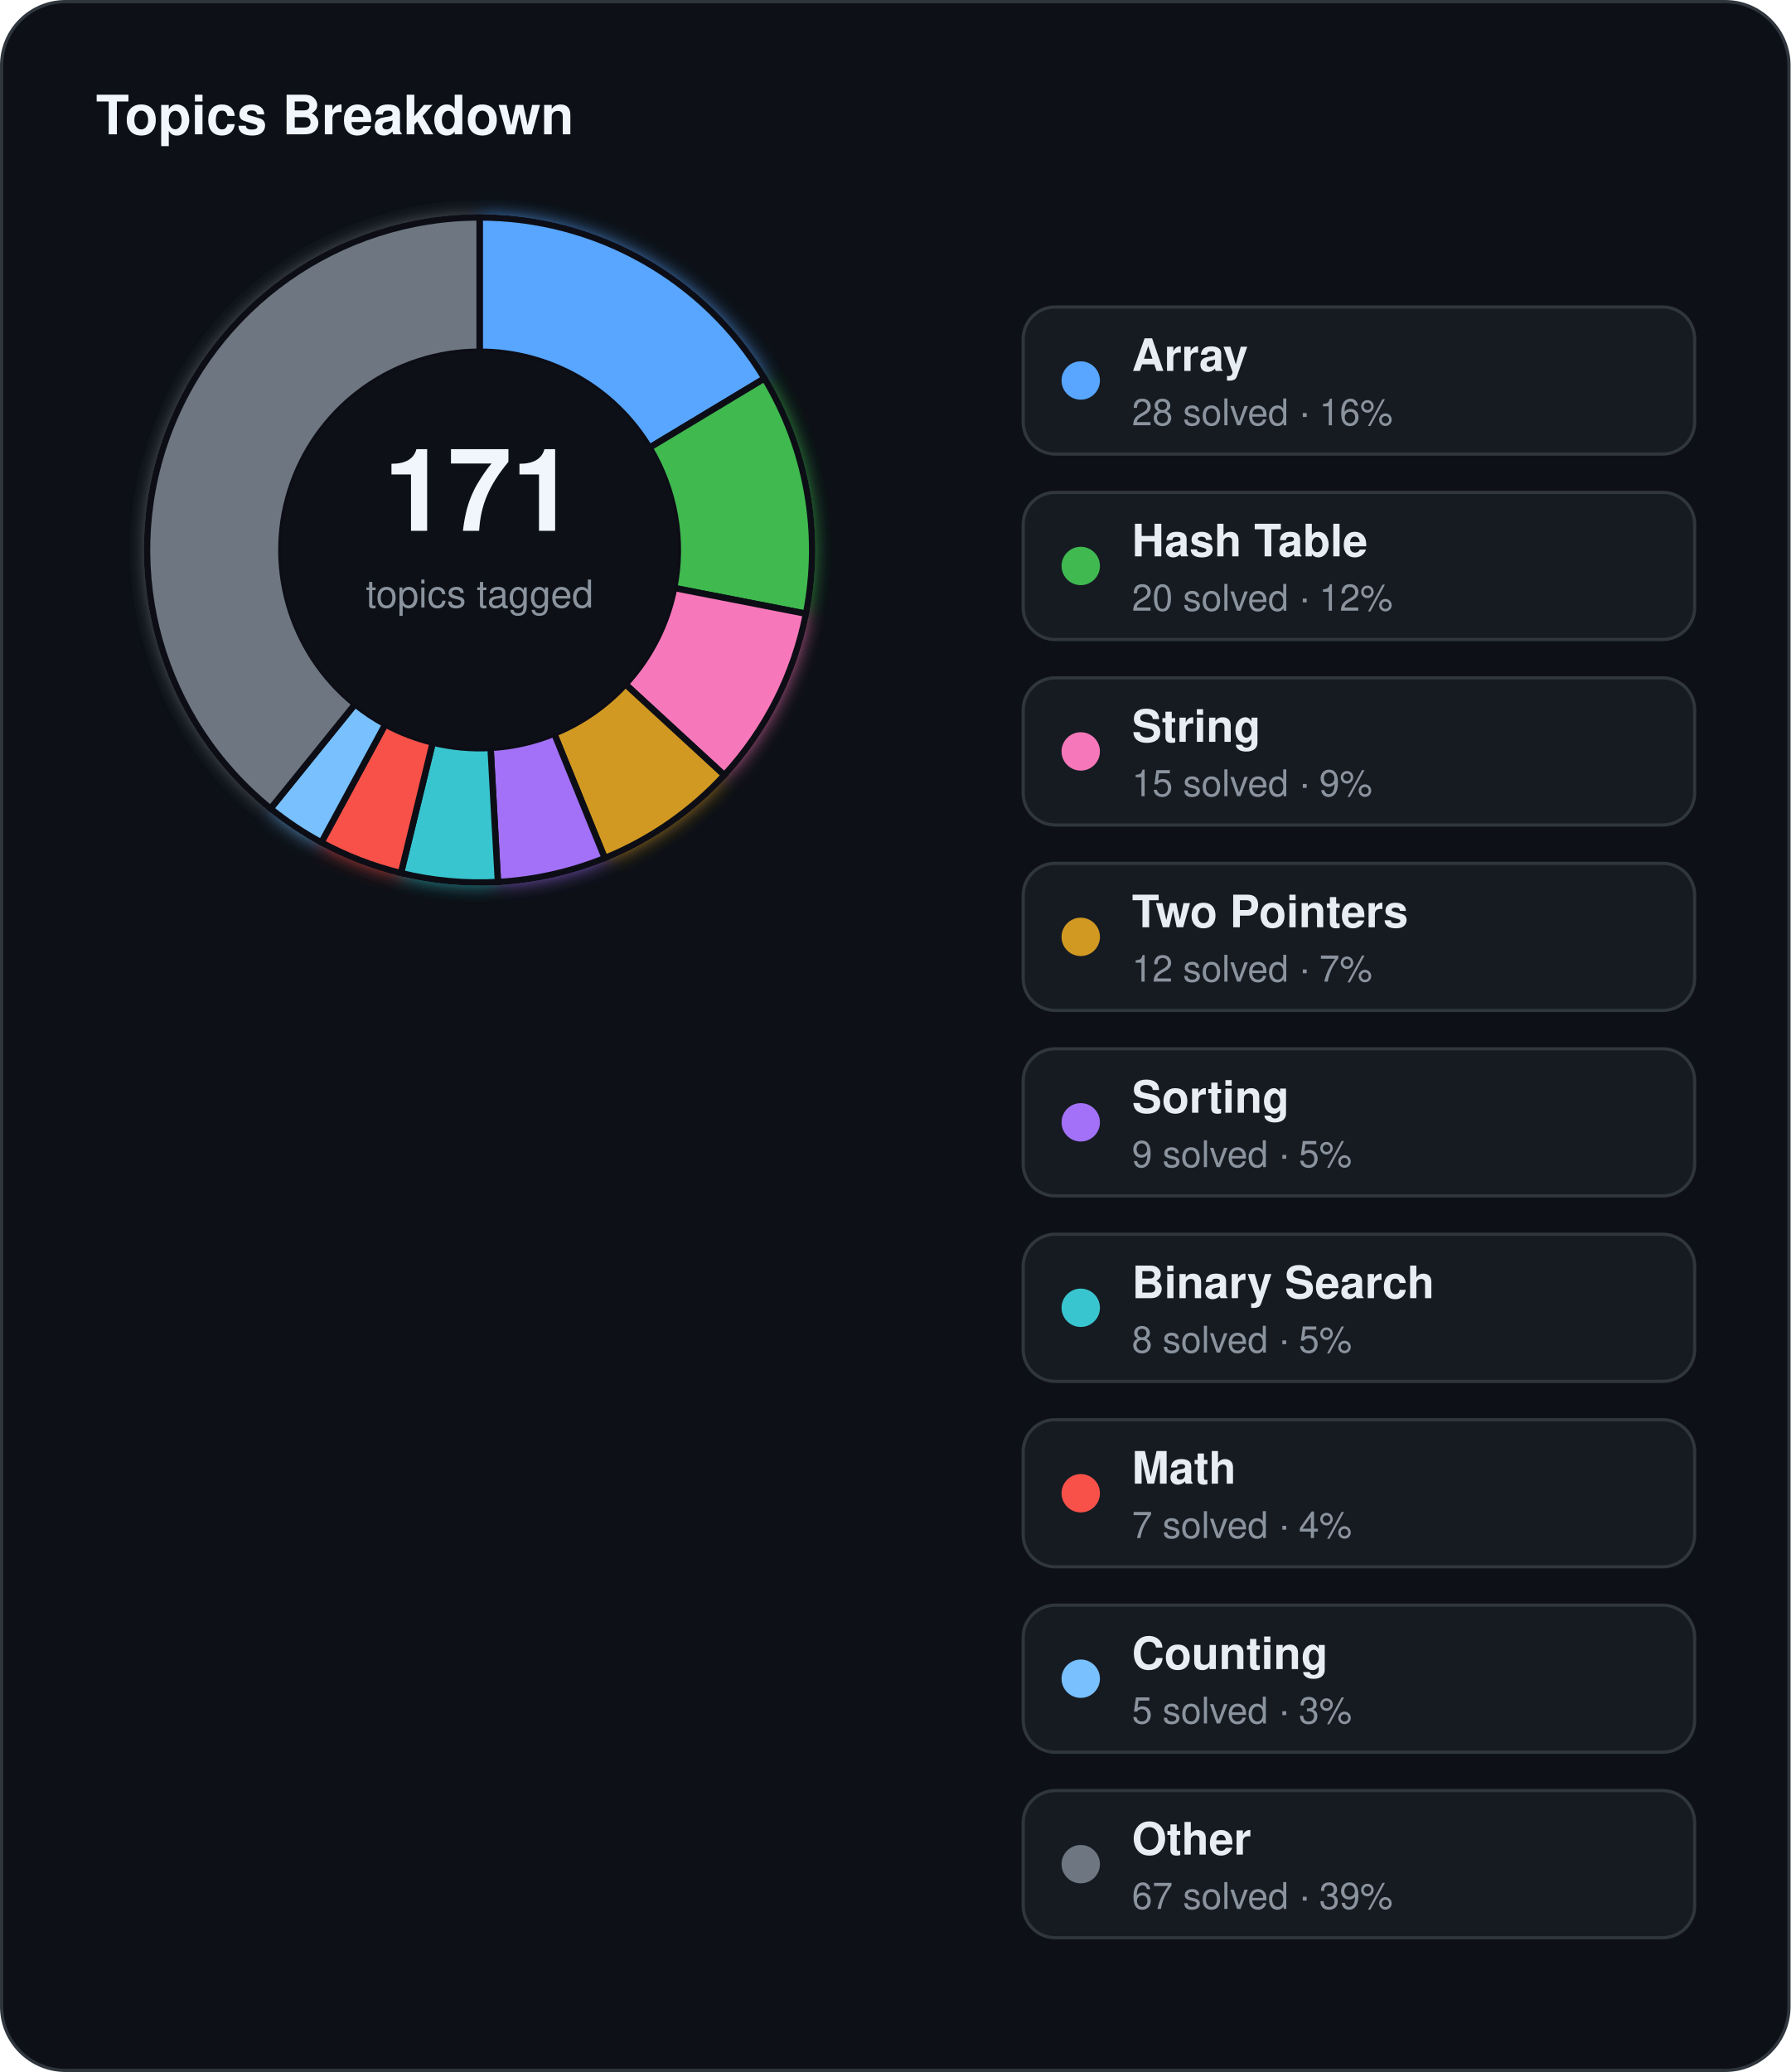
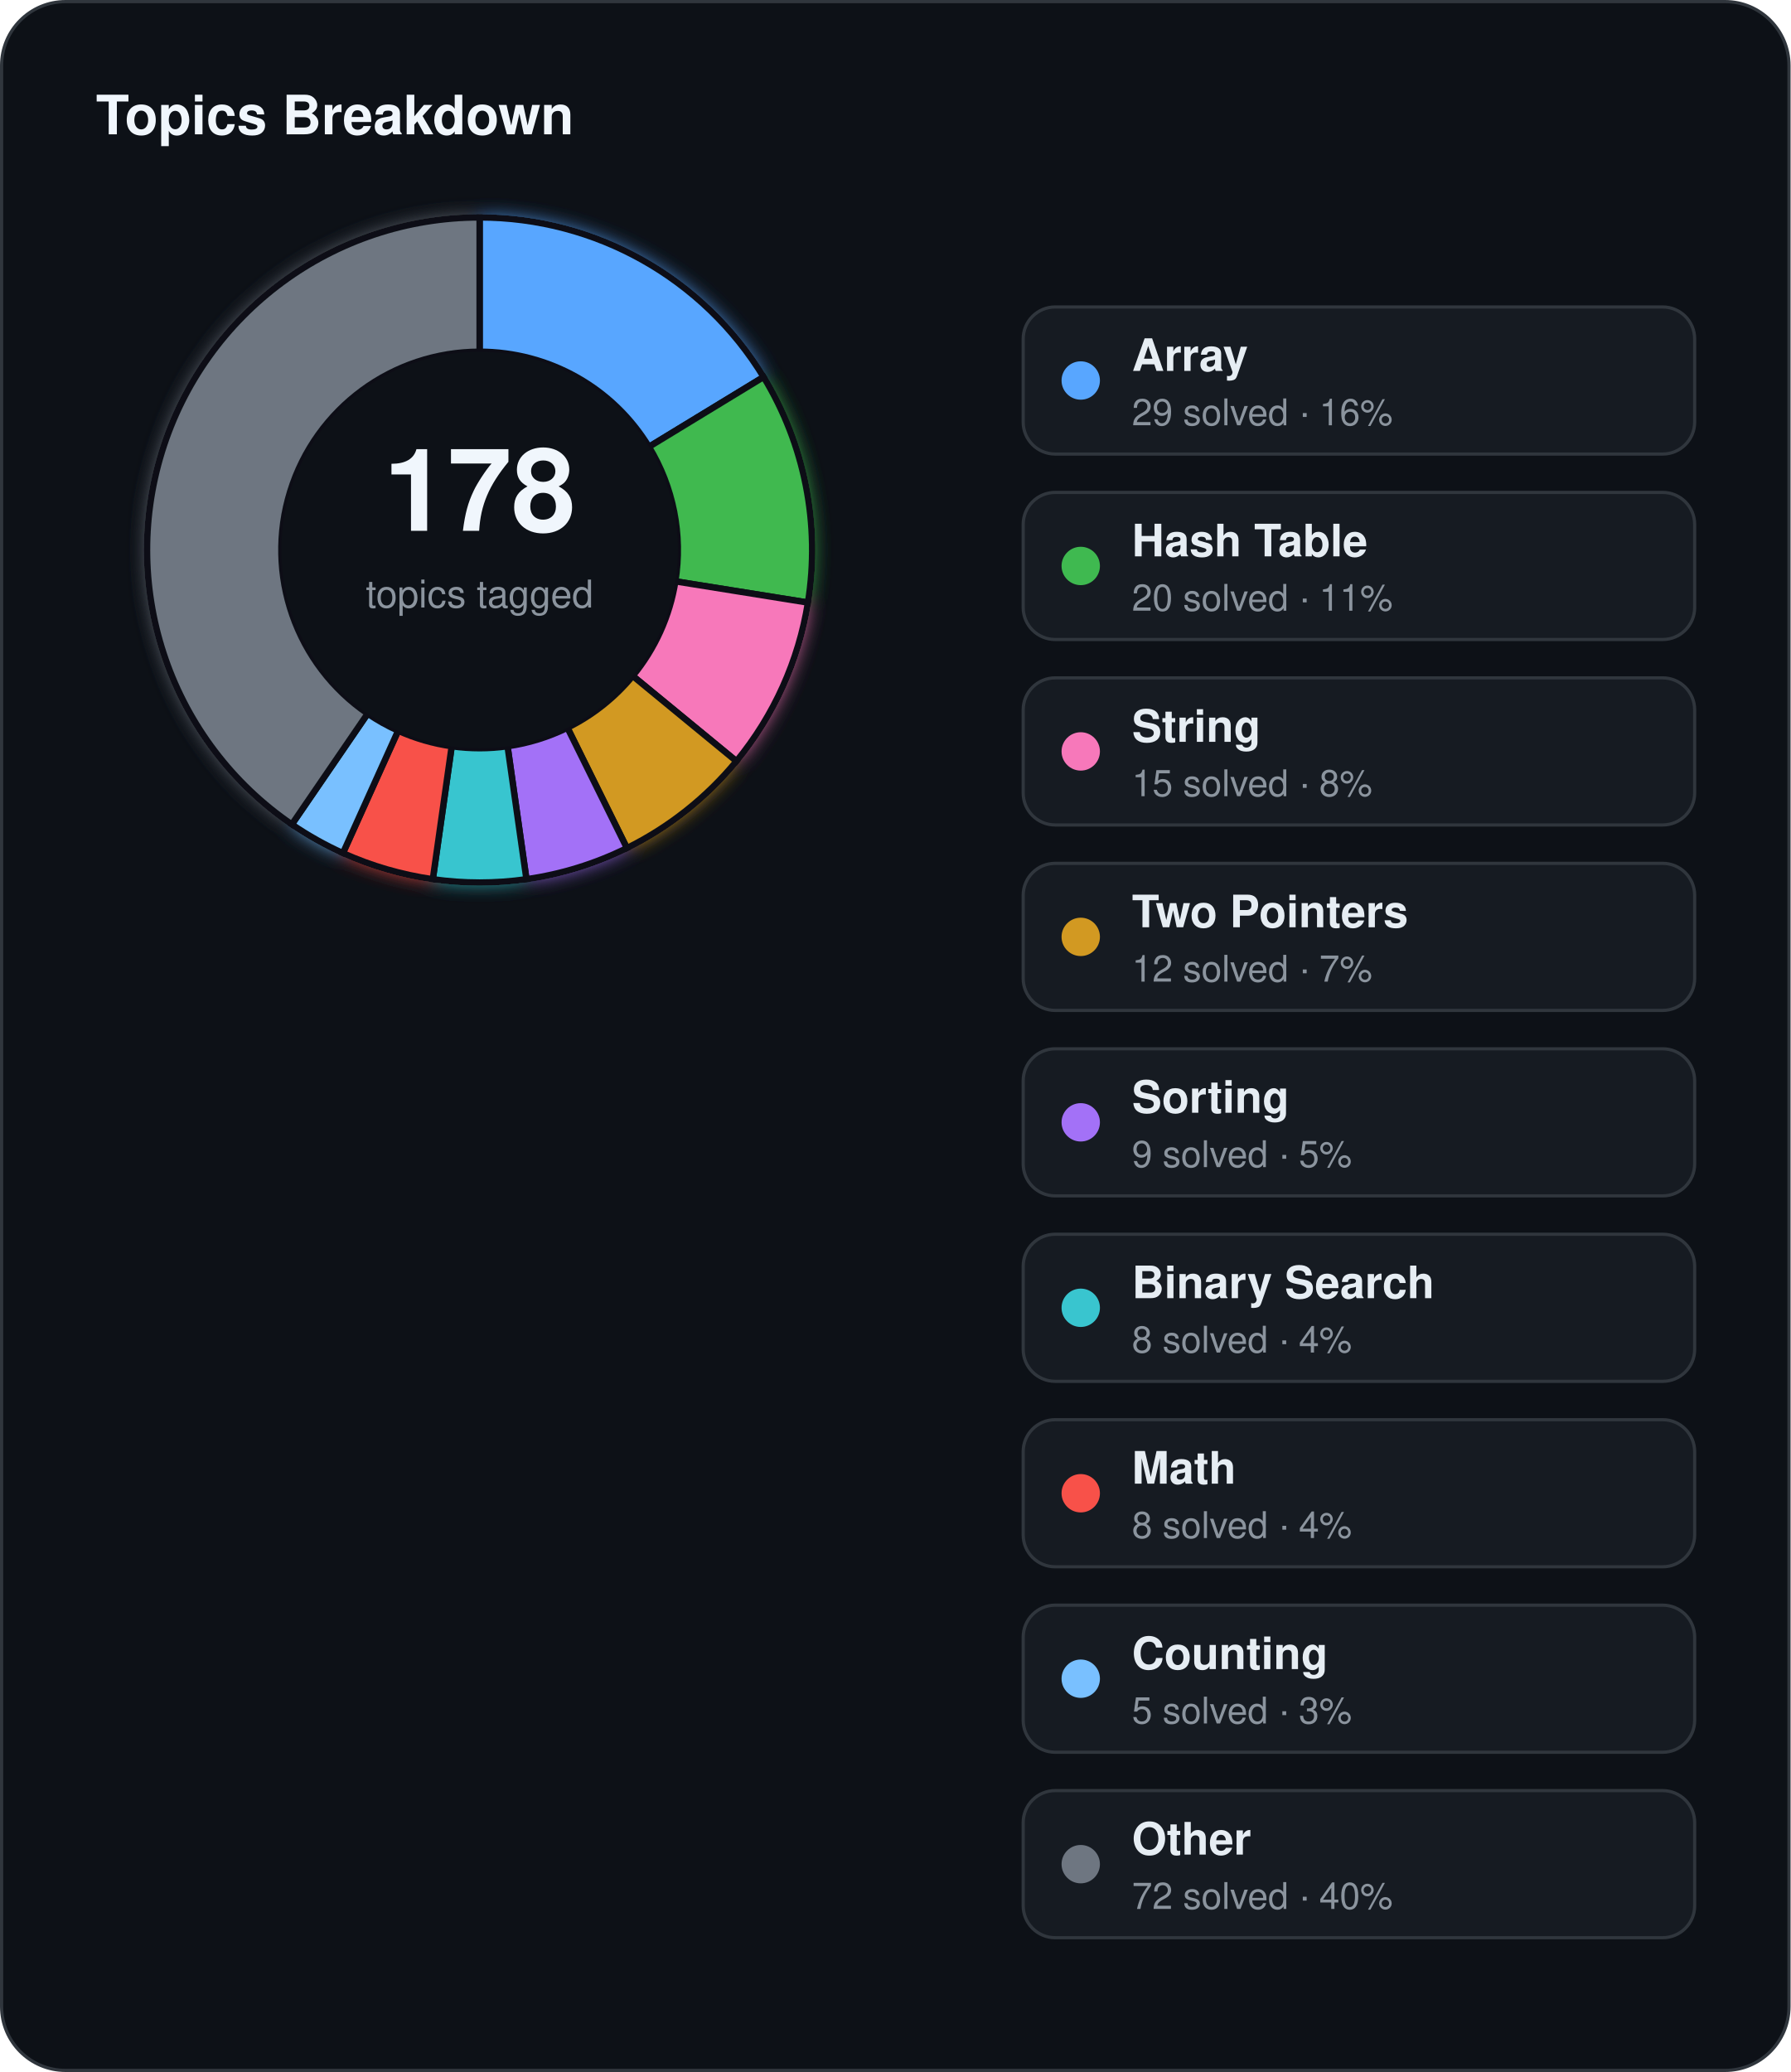
<svg xmlns="http://www.w3.org/2000/svg" width="560" height="648" viewBox="0 0 560 648">
  <defs>
    <filter id="topics-glow" x="-60%" y="-60%" width="220%" height="220%">
      <feGaussianBlur stdDeviation="3" result="blur" />
      <feMerge>
        <feMergeNode in="blur" />
        <feMergeNode in="SourceGraphic" />
      </feMerge>
    </filter>
  </defs>
  <rect x="0.5" y="0.5" width="559" height="647" rx="20" fill="#0d1117" stroke="#30363d" stroke-width="1" />
  <text x="30" y="42" fill="#f0f6fc" font-family="Segoe UI, Helvetica, Arial, sans-serif" font-size="17" font-weight="700">Topics Breakdown</text>
  <g filter="url(#topics-glow)">
-     <path d="M 150.00,68.00 A 104,104 0 0 1 239.10,118.35 L 203.12,140.02 A 62,62 0 0 0 150.00,110.00 Z" fill="#58a6ff" stroke="#0d1117" stroke-width="2" />
-     <path d="M 239.10,118.35 A 104,104 0 0 1 252.07,191.94 L 210.85,183.89 A 62,62 0 0 0 203.12,140.02 Z" fill="#3fb950" stroke="#0d1117" stroke-width="2" />
-     <path d="M 252.07,191.94 A 104,104 0 0 1 226.52,242.44 L 195.61,213.99 A 62,62 0 0 0 210.85,183.89 Z" fill="#f778ba" stroke="#0d1117" stroke-width="2" />
-     <path d="M 226.52,242.44 A 104,104 0 0 1 189.14,268.36 L 173.33,229.44 A 62,62 0 0 0 195.61,213.99 Z" fill="#d29922" stroke="#0d1117" stroke-width="2" />
-     <path d="M 189.14,268.36 A 104,104 0 0 1 155.73,275.84 L 153.42,233.91 A 62,62 0 0 0 173.33,229.44 Z" fill="#a371f7" stroke="#0d1117" stroke-width="2" />
-     <path d="M 155.73,275.84 A 104,104 0 0 1 125.40,273.05 L 135.33,232.24 A 62,62 0 0 0 153.42,233.91 Z" fill="#39c5cf" stroke="#0d1117" stroke-width="2" />
-     <path d="M 125.40,273.05 A 104,104 0 0 1 100.50,263.47 L 120.49,226.53 A 62,62 0 0 0 135.33,232.24 Z" fill="#f85149" stroke="#0d1117" stroke-width="2" />
-     <path d="M 100.50,263.47 A 104,104 0 0 1 84.62,252.88 L 111.03,220.22 A 62,62 0 0 0 120.49,226.53 Z" fill="#79c0ff" stroke="#0d1117" stroke-width="2" />
-     <path d="M 84.62,252.88 A 104,104 0 0 1 150.00,68.00 L 150.00,110.00 A 62,62 0 0 0 111.03,220.22 Z" fill="#6e7681" stroke="#0d1117" stroke-width="2" />
+     <path d="M 150.00,68.00 A 104,104 0 0 1 238.82,117.90 L 202.95,139.75 A 62,62 0 0 0 150.00,110.00 Z" fill="#58a6ff" stroke="#0d1117" stroke-width="2" />
+     <path d="M 238.82,117.90 A 104,104 0 0 1 252.69,188.45 L 211.22,181.81 A 62,62 0 0 0 202.95,139.75 Z" fill="#3fb950" stroke="#0d1117" stroke-width="2" />
+     <path d="M 252.69,188.45 A 104,104 0 0 1 230.32,238.07 L 197.88,211.39 A 62,62 0 0 0 211.22,181.81 Z" fill="#f778ba" stroke="#0d1117" stroke-width="2" />
+     <path d="M 230.32,238.07 A 104,104 0 0 1 196.07,265.24 L 177.46,227.59 A 62,62 0 0 0 197.88,211.39 Z" fill="#d29922" stroke="#0d1117" stroke-width="2" />
+     <path d="M 196.07,265.24 A 104,104 0 0 1 164.64,274.97 L 158.73,233.38 A 62,62 0 0 0 177.46,227.59 Z" fill="#a371f7" stroke="#0d1117" stroke-width="2" />
+     <path d="M 164.64,274.97 A 104,104 0 0 1 135.36,274.97 L 141.27,233.38 A 62,62 0 0 0 158.73,233.38 Z" fill="#39c5cf" stroke="#0d1117" stroke-width="2" />
+     <path d="M 135.36,274.97 A 104,104 0 0 1 107.25,266.81 L 124.52,228.52 A 62,62 0 0 0 141.27,233.38 Z" fill="#f85149" stroke="#0d1117" stroke-width="2" />
+     <path d="M 107.25,266.81 A 104,104 0 0 1 91.27,257.83 L 114.99,223.17 A 62,62 0 0 0 124.52,228.52 Z" fill="#79c0ff" stroke="#0d1117" stroke-width="2" />
+     <path d="M 91.27,257.83 A 104,104 0 0 1 150.00,68.00 L 150.00,110.00 A 62,62 0 0 0 114.99,223.17 Z" fill="#6e7681" stroke="#0d1117" stroke-width="2" />
  </g>
  <circle cx="150" cy="172" r="62" fill="#0d1117" />
-   <text x="150" y="166" text-anchor="middle" fill="#f0f6fc" font-family="Segoe UI, Helvetica, Arial, sans-serif" font-size="36" font-weight="700">171</text>
+   <text x="150" y="166" text-anchor="middle" fill="#f0f6fc" font-family="Segoe UI, Helvetica, Arial, sans-serif" font-size="36" font-weight="700">178</text>
  <text x="150" y="190" text-anchor="middle" fill="#8b949e" font-family="Segoe UI, Helvetica, Arial, sans-serif" font-size="12">topics tagged</text>
  <rect x="320" y="96" width="210" height="46" rx="10" fill="#161b22" stroke="#30363d" stroke-width="1" />
  <circle cx="338" cy="119" r="6" fill="#58a6ff" />
  <text x="354" y="116" fill="#e6edf3" font-family="Segoe UI, Helvetica, Arial, sans-serif" font-size="14" font-weight="600">Array</text>
-   <text x="354" y="133" fill="#8b949e" font-family="Segoe UI, Helvetica, Arial, sans-serif" font-size="11.5">28 solved · 16%</text>
+   <text x="354" y="133" fill="#8b949e" font-family="Segoe UI, Helvetica, Arial, sans-serif" font-size="11.5">29 solved · 16%</text>
  <rect x="320" y="154" width="210" height="46" rx="10" fill="#161b22" stroke="#30363d" stroke-width="1" />
  <circle cx="338" cy="177" r="6" fill="#3fb950" />
  <text x="354" y="174" fill="#e6edf3" font-family="Segoe UI, Helvetica, Arial, sans-serif" font-size="14" font-weight="600">Hash Table</text>
-   <text x="354" y="191" fill="#8b949e" font-family="Segoe UI, Helvetica, Arial, sans-serif" font-size="11.5">20 solved · 12%</text>
+   <text x="354" y="191" fill="#8b949e" font-family="Segoe UI, Helvetica, Arial, sans-serif" font-size="11.5">20 solved · 11%</text>
  <rect x="320" y="212" width="210" height="46" rx="10" fill="#161b22" stroke="#30363d" stroke-width="1" />
  <circle cx="338" cy="235" r="6" fill="#f778ba" />
  <text x="354" y="232" fill="#e6edf3" font-family="Segoe UI, Helvetica, Arial, sans-serif" font-size="14" font-weight="600">String</text>
-   <text x="354" y="249" fill="#8b949e" font-family="Segoe UI, Helvetica, Arial, sans-serif" font-size="11.5">15 solved · 9%</text>
+   <text x="354" y="249" fill="#8b949e" font-family="Segoe UI, Helvetica, Arial, sans-serif" font-size="11.5">15 solved · 8%</text>
  <rect x="320" y="270" width="210" height="46" rx="10" fill="#161b22" stroke="#30363d" stroke-width="1" />
  <circle cx="338" cy="293" r="6" fill="#d29922" />
  <text x="354" y="290" fill="#e6edf3" font-family="Segoe UI, Helvetica, Arial, sans-serif" font-size="14" font-weight="600">Two Pointers</text>
  <text x="354" y="307" fill="#8b949e" font-family="Segoe UI, Helvetica, Arial, sans-serif" font-size="11.5">12 solved · 7%</text>
  <rect x="320" y="328" width="210" height="46" rx="10" fill="#161b22" stroke="#30363d" stroke-width="1" />
  <circle cx="338" cy="351" r="6" fill="#a371f7" />
  <text x="354" y="348" fill="#e6edf3" font-family="Segoe UI, Helvetica, Arial, sans-serif" font-size="14" font-weight="600">Sorting</text>
  <text x="354" y="365" fill="#8b949e" font-family="Segoe UI, Helvetica, Arial, sans-serif" font-size="11.5">9 solved · 5%</text>
  <rect x="320" y="386" width="210" height="46" rx="10" fill="#161b22" stroke="#30363d" stroke-width="1" />
  <circle cx="338" cy="409" r="6" fill="#39c5cf" />
  <text x="354" y="406" fill="#e6edf3" font-family="Segoe UI, Helvetica, Arial, sans-serif" font-size="14" font-weight="600">Binary Search</text>
-   <text x="354" y="423" fill="#8b949e" font-family="Segoe UI, Helvetica, Arial, sans-serif" font-size="11.5">8 solved · 5%</text>
+   <text x="354" y="423" fill="#8b949e" font-family="Segoe UI, Helvetica, Arial, sans-serif" font-size="11.5">8 solved · 4%</text>
  <rect x="320" y="444" width="210" height="46" rx="10" fill="#161b22" stroke="#30363d" stroke-width="1" />
  <circle cx="338" cy="467" r="6" fill="#f85149" />
  <text x="354" y="464" fill="#e6edf3" font-family="Segoe UI, Helvetica, Arial, sans-serif" font-size="14" font-weight="600">Math</text>
-   <text x="354" y="481" fill="#8b949e" font-family="Segoe UI, Helvetica, Arial, sans-serif" font-size="11.5">7 solved · 4%</text>
+   <text x="354" y="481" fill="#8b949e" font-family="Segoe UI, Helvetica, Arial, sans-serif" font-size="11.5">8 solved · 4%</text>
  <rect x="320" y="502" width="210" height="46" rx="10" fill="#161b22" stroke="#30363d" stroke-width="1" />
  <circle cx="338" cy="525" r="6" fill="#79c0ff" />
  <text x="354" y="522" fill="#e6edf3" font-family="Segoe UI, Helvetica, Arial, sans-serif" font-size="14" font-weight="600">Counting</text>
  <text x="354" y="539" fill="#8b949e" font-family="Segoe UI, Helvetica, Arial, sans-serif" font-size="11.5">5 solved · 3%</text>
  <rect x="320" y="560" width="210" height="46" rx="10" fill="#161b22" stroke="#30363d" stroke-width="1" />
  <circle cx="338" cy="583" r="6" fill="#6e7681" />
  <text x="354" y="580" fill="#e6edf3" font-family="Segoe UI, Helvetica, Arial, sans-serif" font-size="14" font-weight="600">Other</text>
-   <text x="354" y="597" fill="#8b949e" font-family="Segoe UI, Helvetica, Arial, sans-serif" font-size="11.5">67 solved · 39%</text>
+   <text x="354" y="597" fill="#8b949e" font-family="Segoe UI, Helvetica, Arial, sans-serif" font-size="11.5">72 solved · 40%</text>
</svg>
